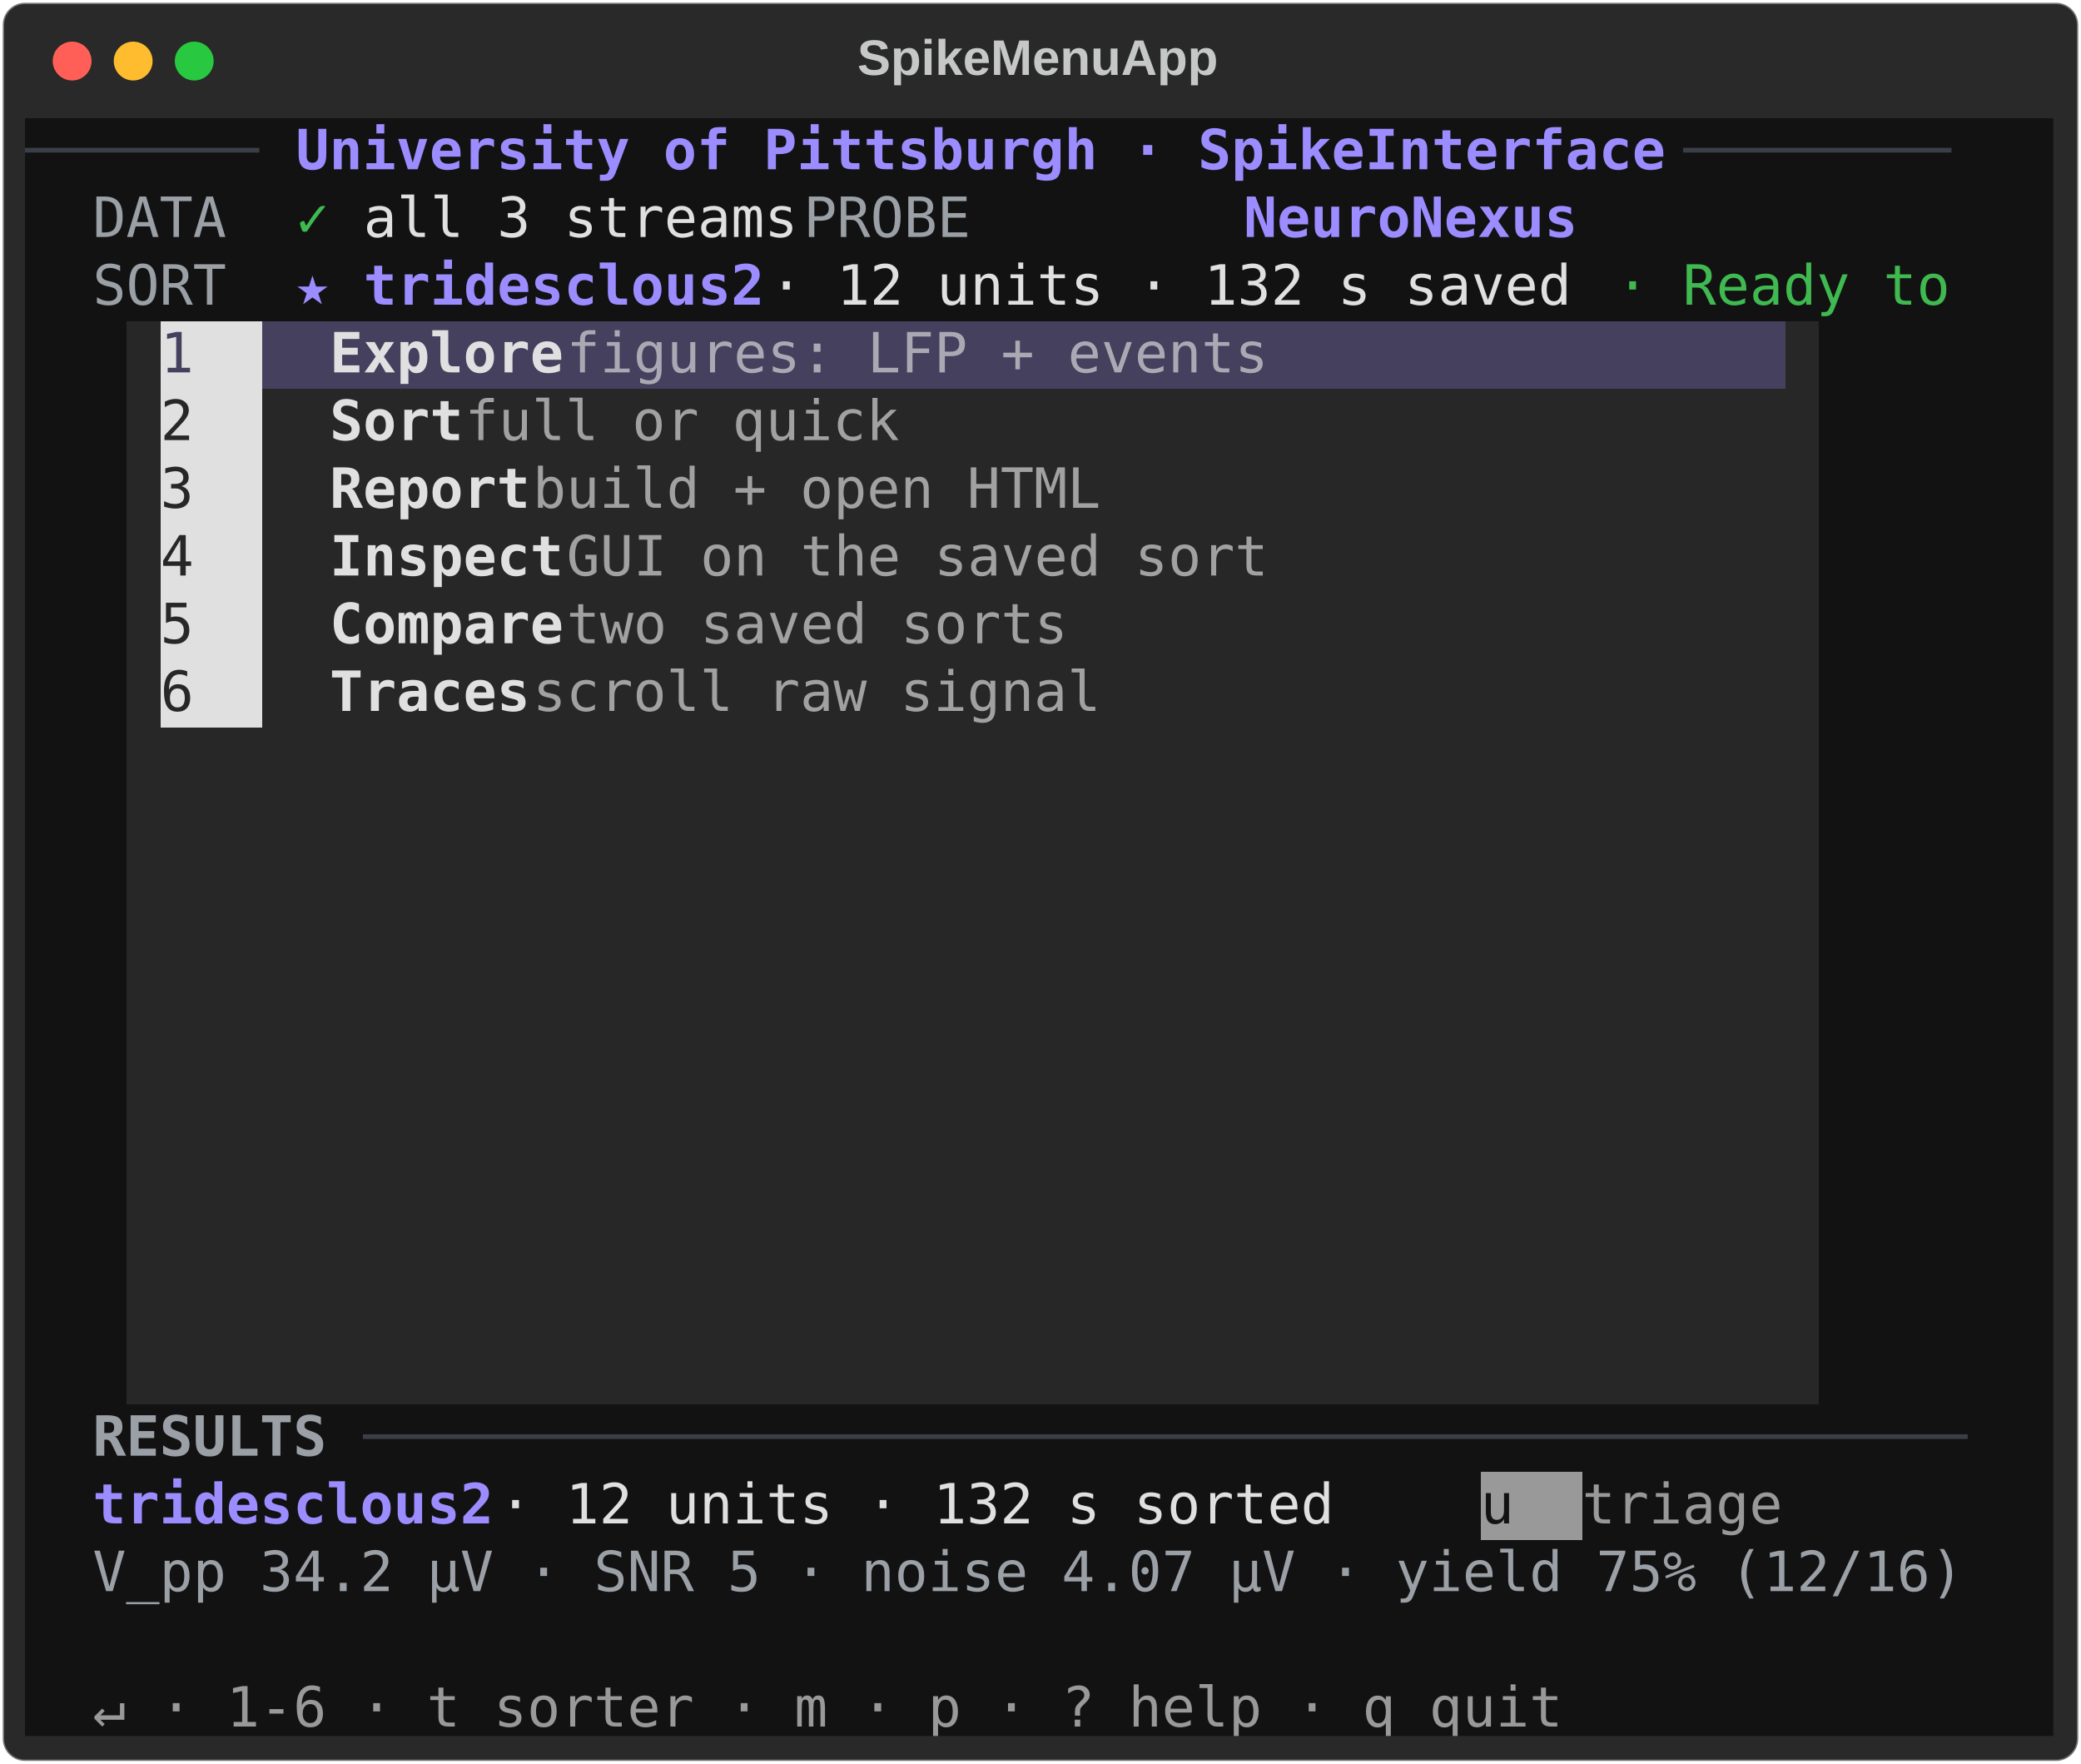
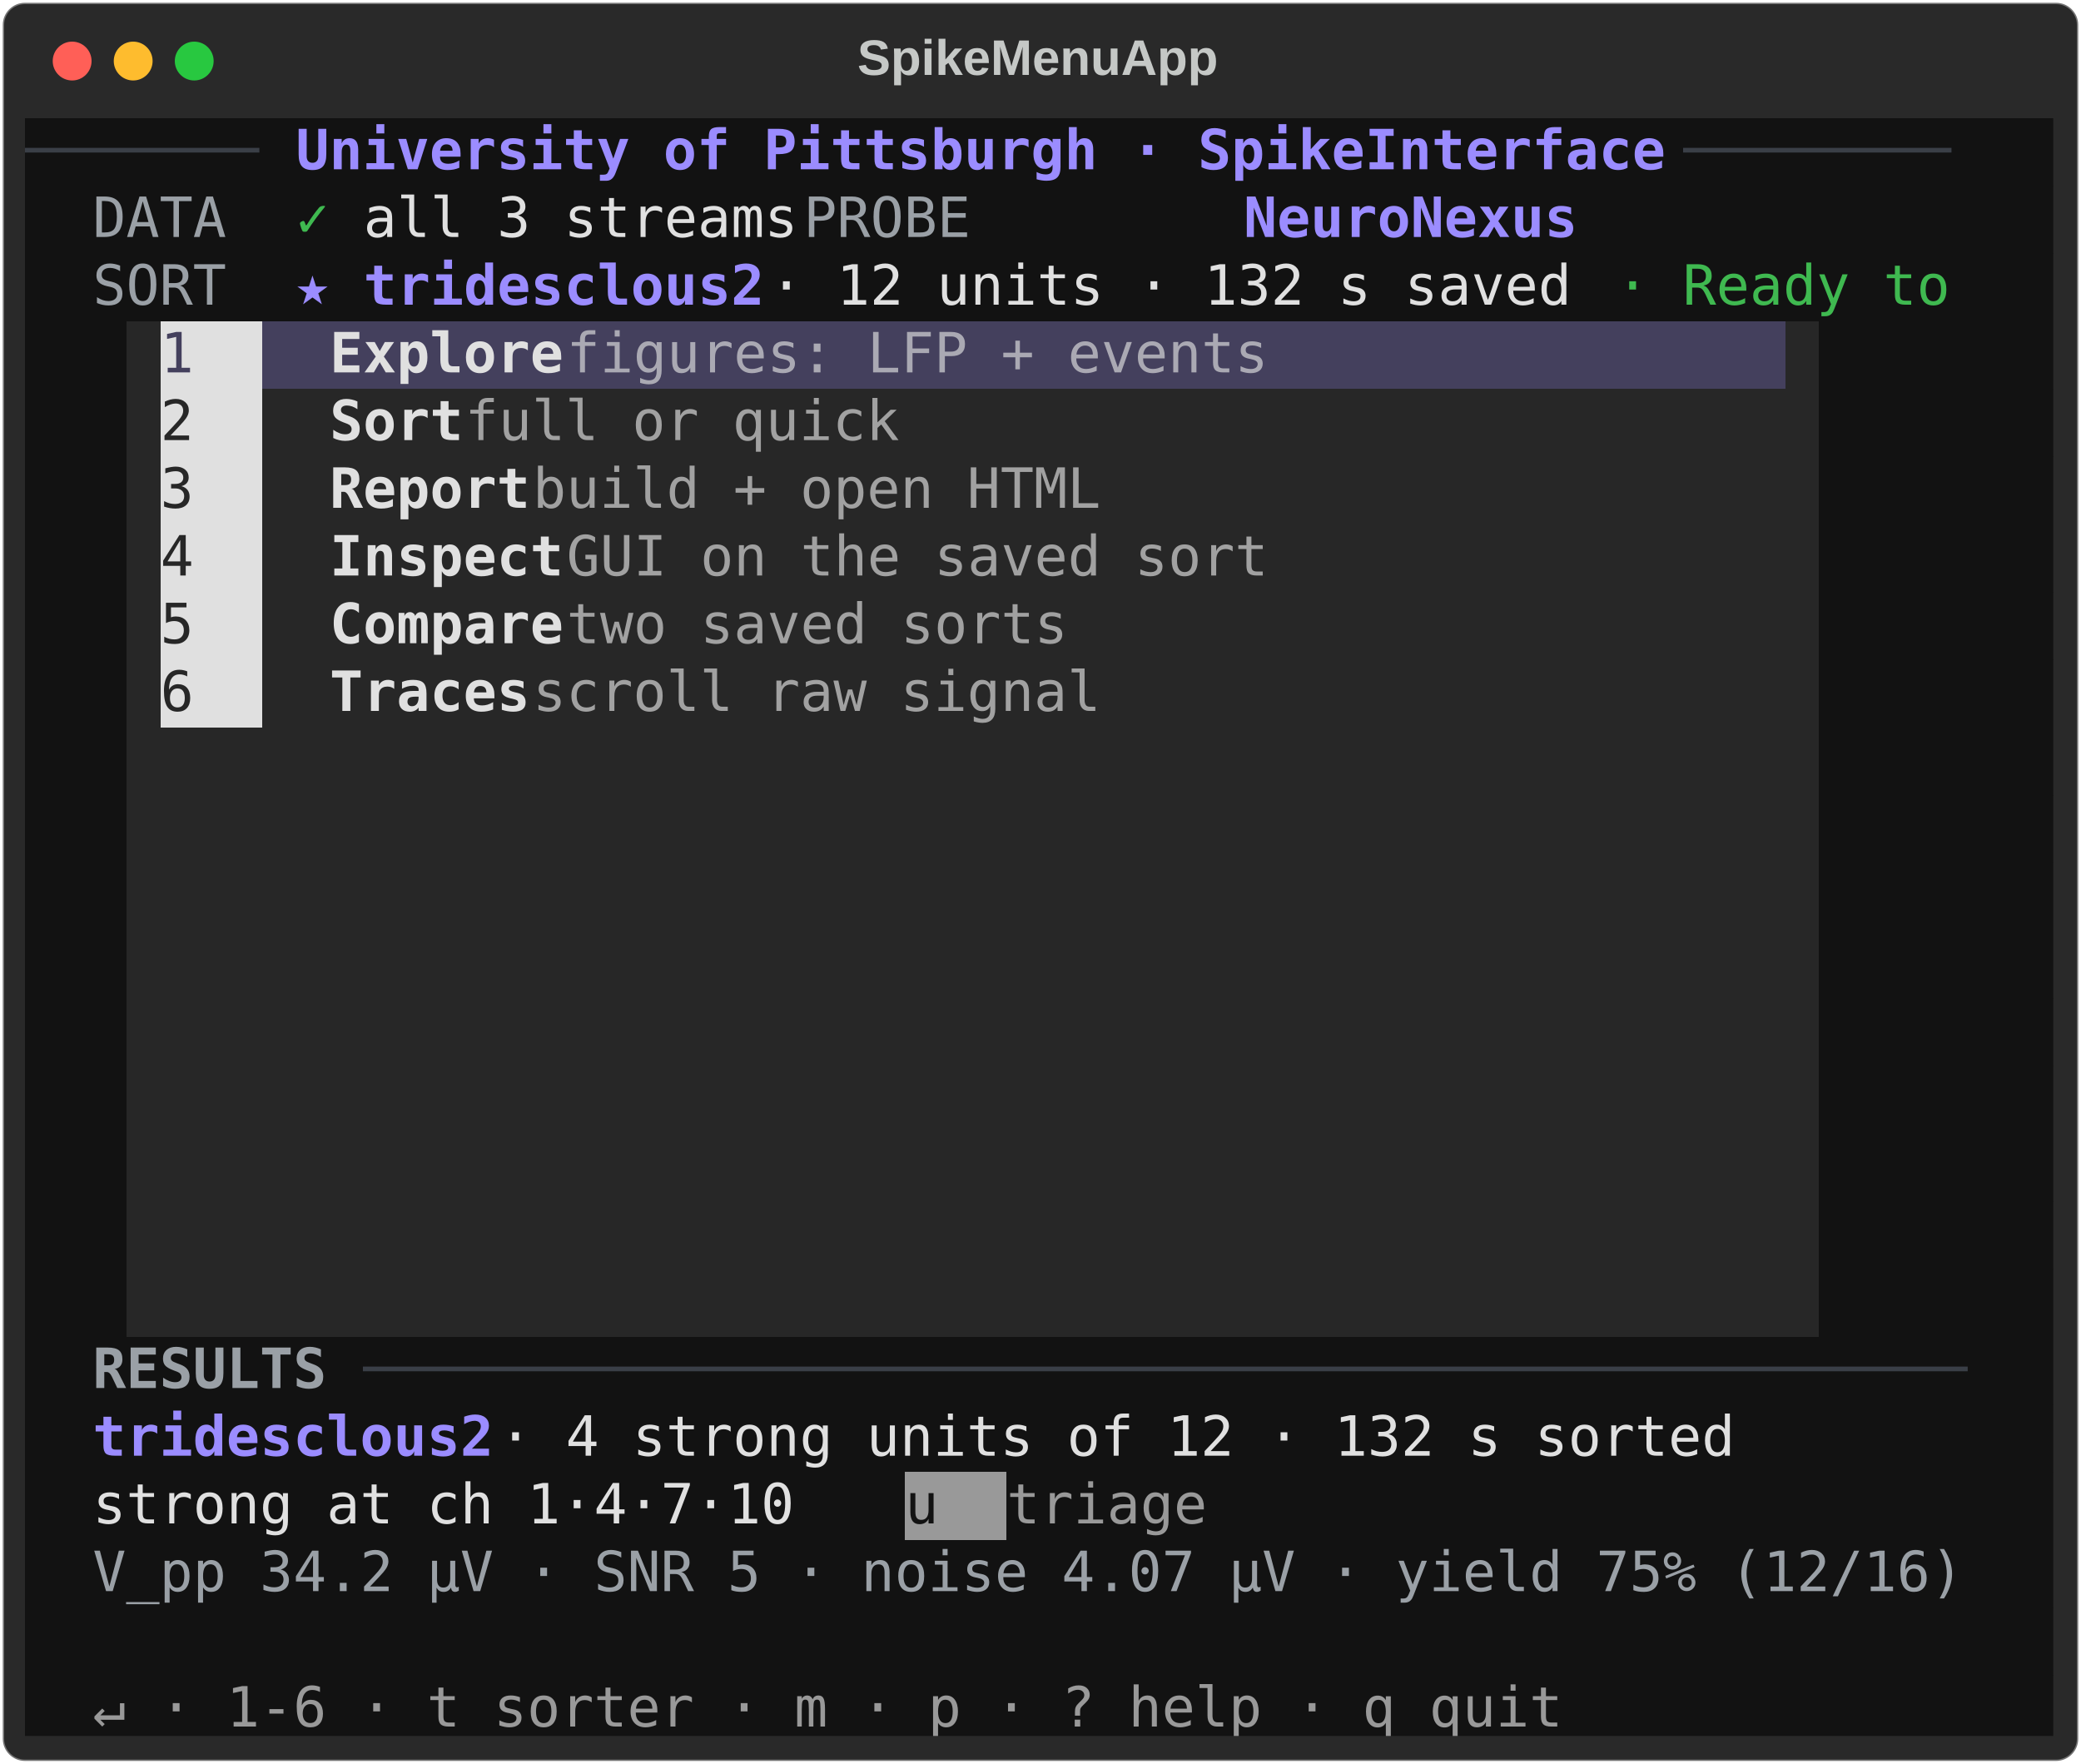
<svg xmlns="http://www.w3.org/2000/svg" class="rich-terminal" viewBox="0 0 750 635.6">
  <style>

    @font-face {
        font-family: "Fira Code";
        src: local("FiraCode-Regular"),
                url("https://cdnjs.cloudflare.com/ajax/libs/firacode/6.2.0/woff2/FiraCode-Regular.woff2") format("woff2"),
                url("https://cdnjs.cloudflare.com/ajax/libs/firacode/6.2.0/woff/FiraCode-Regular.woff") format("woff");
        font-style: normal;
        font-weight: 400;
    }
    @font-face {
        font-family: "Fira Code";
        src: local("FiraCode-Bold"),
                url("https://cdnjs.cloudflare.com/ajax/libs/firacode/6.2.0/woff2/FiraCode-Bold.woff2") format("woff2"),
                url("https://cdnjs.cloudflare.com/ajax/libs/firacode/6.2.0/woff/FiraCode-Bold.woff") format("woff");
        font-style: bold;
        font-weight: 700;
    }

-     .terminal-2821001274-matrix {
+     .terminal-954716469-matrix {
        font-family: Fira Code, monospace;
        font-size: 20px;
        line-height: 24.4px;
        font-variant-east-asian: full-width;
    }

-     .terminal-2821001274-title {
+     .terminal-954716469-title {
        font-size: 18px;
        font-weight: bold;
        font-family: arial;
    }

-     .terminal-2821001274-r1 { fill: #3a3f47 }
- .terminal-2821001274-r2 { fill: #9b8cff;font-weight: bold }
- .terminal-2821001274-r3 { fill: #e0e0e0 }
- .terminal-2821001274-r4 { fill: #c5c8c6 }
- .terminal-2821001274-r5 { fill: #9aa0a6 }
- .terminal-2821001274-r6 { fill: #3fb950 }
- .terminal-2821001274-r7 { fill: #44405d }
- .terminal-2821001274-r8 { fill: #e0e0e0;font-weight: bold }
- .terminal-2821001274-r9 { fill: #aaa9b3 }
- .terminal-2821001274-r10 { fill: #272727 }
- .terminal-2821001274-r11 { fill: #a1a1a1 }
- .terminal-2821001274-r12 { fill: #9aa0a6;font-weight: bold }
- .terminal-2821001274-r13 { fill: #121212 }
- .terminal-2821001274-r14 { fill: #999999 }
+     .terminal-954716469-r1 { fill: #3a3f47 }
+ .terminal-954716469-r2 { fill: #9b8cff;font-weight: bold }
+ .terminal-954716469-r3 { fill: #e0e0e0 }
+ .terminal-954716469-r4 { fill: #c5c8c6 }
+ .terminal-954716469-r5 { fill: #9aa0a6 }
+ .terminal-954716469-r6 { fill: #3fb950 }
+ .terminal-954716469-r7 { fill: #44405d }
+ .terminal-954716469-r8 { fill: #e0e0e0;font-weight: bold }
+ .terminal-954716469-r9 { fill: #aaa9b3 }
+ .terminal-954716469-r10 { fill: #272727 }
+ .terminal-954716469-r11 { fill: #a1a1a1 }
+ .terminal-954716469-r12 { fill: #9aa0a6;font-weight: bold }
+ .terminal-954716469-r13 { fill: #121212 }
+ .terminal-954716469-r14 { fill: #999999 }
    </style>
  <defs>
-     <clipPath id="terminal-2821001274-clip-terminal">
+     <clipPath id="terminal-954716469-clip-terminal">
      <rect x="0" y="0" width="731.0" height="584.6" />
    </clipPath>
-     <clipPath id="terminal-2821001274-line-0">
+     <clipPath id="terminal-954716469-line-0">
      <rect x="0" y="1.5" width="732" height="24.65" />
    </clipPath>
-     <clipPath id="terminal-2821001274-line-1">
+     <clipPath id="terminal-954716469-line-1">
      <rect x="0" y="25.9" width="732" height="24.65" />
    </clipPath>
-     <clipPath id="terminal-2821001274-line-2">
+     <clipPath id="terminal-954716469-line-2">
      <rect x="0" y="50.3" width="732" height="24.65" />
    </clipPath>
-     <clipPath id="terminal-2821001274-line-3">
+     <clipPath id="terminal-954716469-line-3">
      <rect x="0" y="74.7" width="732" height="24.65" />
    </clipPath>
-     <clipPath id="terminal-2821001274-line-4">
+     <clipPath id="terminal-954716469-line-4">
      <rect x="0" y="99.1" width="732" height="24.65" />
    </clipPath>
-     <clipPath id="terminal-2821001274-line-5">
+     <clipPath id="terminal-954716469-line-5">
      <rect x="0" y="123.5" width="732" height="24.65" />
    </clipPath>
-     <clipPath id="terminal-2821001274-line-6">
+     <clipPath id="terminal-954716469-line-6">
      <rect x="0" y="147.9" width="732" height="24.65" />
    </clipPath>
-     <clipPath id="terminal-2821001274-line-7">
+     <clipPath id="terminal-954716469-line-7">
      <rect x="0" y="172.3" width="732" height="24.65" />
    </clipPath>
-     <clipPath id="terminal-2821001274-line-8">
+     <clipPath id="terminal-954716469-line-8">
      <rect x="0" y="196.7" width="732" height="24.65" />
    </clipPath>
-     <clipPath id="terminal-2821001274-line-9">
+     <clipPath id="terminal-954716469-line-9">
      <rect x="0" y="221.1" width="732" height="24.65" />
    </clipPath>
-     <clipPath id="terminal-2821001274-line-10">
+     <clipPath id="terminal-954716469-line-10">
      <rect x="0" y="245.5" width="732" height="24.65" />
    </clipPath>
-     <clipPath id="terminal-2821001274-line-11">
+     <clipPath id="terminal-954716469-line-11">
      <rect x="0" y="269.9" width="732" height="24.65" />
    </clipPath>
-     <clipPath id="terminal-2821001274-line-12">
+     <clipPath id="terminal-954716469-line-12">
      <rect x="0" y="294.3" width="732" height="24.65" />
    </clipPath>
-     <clipPath id="terminal-2821001274-line-13">
+     <clipPath id="terminal-954716469-line-13">
      <rect x="0" y="318.7" width="732" height="24.65" />
    </clipPath>
-     <clipPath id="terminal-2821001274-line-14">
+     <clipPath id="terminal-954716469-line-14">
      <rect x="0" y="343.1" width="732" height="24.65" />
    </clipPath>
-     <clipPath id="terminal-2821001274-line-15">
+     <clipPath id="terminal-954716469-line-15">
      <rect x="0" y="367.5" width="732" height="24.65" />
    </clipPath>
-     <clipPath id="terminal-2821001274-line-16">
+     <clipPath id="terminal-954716469-line-16">
      <rect x="0" y="391.9" width="732" height="24.65" />
    </clipPath>
-     <clipPath id="terminal-2821001274-line-17">
+     <clipPath id="terminal-954716469-line-17">
      <rect x="0" y="416.3" width="732" height="24.65" />
    </clipPath>
-     <clipPath id="terminal-2821001274-line-18">
+     <clipPath id="terminal-954716469-line-18">
      <rect x="0" y="440.7" width="732" height="24.65" />
    </clipPath>
-     <clipPath id="terminal-2821001274-line-19">
+     <clipPath id="terminal-954716469-line-19">
      <rect x="0" y="465.1" width="732" height="24.65" />
    </clipPath>
-     <clipPath id="terminal-2821001274-line-20">
+     <clipPath id="terminal-954716469-line-20">
      <rect x="0" y="489.5" width="732" height="24.65" />
    </clipPath>
-     <clipPath id="terminal-2821001274-line-21">
+     <clipPath id="terminal-954716469-line-21">
      <rect x="0" y="513.9" width="732" height="24.65" />
    </clipPath>
-     <clipPath id="terminal-2821001274-line-22">
+     <clipPath id="terminal-954716469-line-22">
      <rect x="0" y="538.3" width="732" height="24.65" />
    </clipPath>
  </defs>
  <rect fill="#292929" stroke="rgba(255,255,255,0.35)" stroke-width="1" x="1" y="1" width="748" height="633.6" rx="8" />
-   <text class="terminal-2821001274-title" fill="#c5c8c6" text-anchor="middle" x="374" y="27">SpikeMenuApp</text>
+   <text class="terminal-954716469-title" fill="#c5c8c6" text-anchor="middle" x="374" y="27">SpikeMenuApp</text>
  <g transform="translate(26,22)">
    <circle cx="0" cy="0" r="7" fill="#ff5f57" />
    <circle cx="22" cy="0" r="7" fill="#febc2e" />
    <circle cx="44" cy="0" r="7" fill="#28c840" />
  </g>
-   <g transform="translate(9, 41)" clip-path="url(#terminal-2821001274-clip-terminal)">
+   <g transform="translate(9, 41)" clip-path="url(#terminal-954716469-clip-terminal)">
    <rect fill="#121212" x="0" y="1.5" width="97.6" height="24.65" shape-rendering="crispEdges" />
    <rect fill="#121212" x="97.6" y="1.5" width="500.2" height="24.65" shape-rendering="crispEdges" />
    <rect fill="#121212" x="597.8" y="1.5" width="109.8" height="24.65" shape-rendering="crispEdges" />
    <rect fill="#121212" x="707.6" y="1.5" width="24.4" height="24.65" shape-rendering="crispEdges" />
    <rect fill="#121212" x="0" y="25.9" width="24.4" height="24.65" shape-rendering="crispEdges" />
    <rect fill="#121212" x="24.4" y="25.9" width="73.2" height="24.65" shape-rendering="crispEdges" />
    <rect fill="#121212" x="97.6" y="25.9" width="24.4" height="24.65" shape-rendering="crispEdges" />
    <rect fill="#121212" x="122" y="25.9" width="158.6" height="24.65" shape-rendering="crispEdges" />
    <rect fill="#121212" x="280.6" y="25.9" width="158.6" height="24.65" shape-rendering="crispEdges" />
    <rect fill="#121212" x="439.2" y="25.9" width="122" height="24.65" shape-rendering="crispEdges" />
    <rect fill="#121212" x="561.2" y="25.9" width="170.8" height="24.65" shape-rendering="crispEdges" />
    <rect fill="#121212" x="0" y="50.3" width="24.4" height="24.65" shape-rendering="crispEdges" />
    <rect fill="#121212" x="24.4" y="50.3" width="73.2" height="24.65" shape-rendering="crispEdges" />
    <rect fill="#121212" x="97.6" y="50.3" width="24.4" height="24.65" shape-rendering="crispEdges" />
    <rect fill="#121212" x="122" y="50.3" width="146.4" height="24.65" shape-rendering="crispEdges" />
    <rect fill="#121212" x="268.4" y="50.3" width="305" height="24.65" shape-rendering="crispEdges" />
    <rect fill="#121212" x="573.4" y="50.3" width="134.2" height="24.65" shape-rendering="crispEdges" />
    <rect fill="#121212" x="707.6" y="50.3" width="24.4" height="24.65" shape-rendering="crispEdges" />
    <rect fill="#121212" x="0" y="74.7" width="36.6" height="24.65" shape-rendering="crispEdges" />
    <rect fill="#272727" x="36.6" y="74.7" width="12.2" height="24.65" shape-rendering="crispEdges" />
    <rect fill="#e0e0e0" x="48.8" y="74.7" width="36.6" height="24.65" shape-rendering="crispEdges" />
    <rect fill="#44405d" x="85.4" y="74.7" width="24.4" height="24.65" shape-rendering="crispEdges" />
    <rect fill="#44405d" x="109.8" y="74.7" width="85.4" height="24.65" shape-rendering="crispEdges" />
    <rect fill="#44405d" x="195.2" y="74.7" width="292.8" height="24.65" shape-rendering="crispEdges" />
    <rect fill="#44405d" x="488" y="74.7" width="146.4" height="24.65" shape-rendering="crispEdges" />
    <rect fill="#272727" x="634.4" y="74.7" width="12.2" height="24.65" shape-rendering="crispEdges" />
    <rect fill="#121212" x="646.6" y="74.7" width="85.4" height="24.65" shape-rendering="crispEdges" />
    <rect fill="#121212" x="0" y="99.1" width="36.6" height="24.65" shape-rendering="crispEdges" />
    <rect fill="#272727" x="36.6" y="99.1" width="12.2" height="24.65" shape-rendering="crispEdges" />
    <rect fill="#e0e0e0" x="48.8" y="99.1" width="36.6" height="24.65" shape-rendering="crispEdges" />
    <rect fill="#272727" x="85.4" y="99.1" width="24.4" height="24.65" shape-rendering="crispEdges" />
    <rect fill="#272727" x="109.8" y="99.1" width="48.8" height="24.65" shape-rendering="crispEdges" />
    <rect fill="#272727" x="158.6" y="99.1" width="195.2" height="24.65" shape-rendering="crispEdges" />
    <rect fill="#272727" x="353.8" y="99.1" width="280.6" height="24.65" shape-rendering="crispEdges" />
    <rect fill="#272727" x="634.4" y="99.1" width="12.2" height="24.65" shape-rendering="crispEdges" />
    <rect fill="#121212" x="646.6" y="99.1" width="85.4" height="24.65" shape-rendering="crispEdges" />
    <rect fill="#121212" x="0" y="123.5" width="36.6" height="24.65" shape-rendering="crispEdges" />
    <rect fill="#272727" x="36.6" y="123.5" width="12.2" height="24.65" shape-rendering="crispEdges" />
    <rect fill="#e0e0e0" x="48.8" y="123.5" width="36.6" height="24.65" shape-rendering="crispEdges" />
    <rect fill="#272727" x="85.4" y="123.5" width="24.4" height="24.65" shape-rendering="crispEdges" />
    <rect fill="#272727" x="109.8" y="123.5" width="73.2" height="24.65" shape-rendering="crispEdges" />
    <rect fill="#272727" x="183" y="123.5" width="244" height="24.65" shape-rendering="crispEdges" />
    <rect fill="#272727" x="427" y="123.5" width="207.4" height="24.65" shape-rendering="crispEdges" />
    <rect fill="#272727" x="634.4" y="123.5" width="12.2" height="24.65" shape-rendering="crispEdges" />
    <rect fill="#121212" x="646.6" y="123.5" width="85.4" height="24.65" shape-rendering="crispEdges" />
    <rect fill="#121212" x="0" y="147.9" width="36.6" height="24.65" shape-rendering="crispEdges" />
    <rect fill="#272727" x="36.6" y="147.9" width="12.2" height="24.65" shape-rendering="crispEdges" />
    <rect fill="#e0e0e0" x="48.8" y="147.9" width="36.6" height="24.65" shape-rendering="crispEdges" />
    <rect fill="#272727" x="85.4" y="147.9" width="24.4" height="24.65" shape-rendering="crispEdges" />
    <rect fill="#272727" x="109.8" y="147.9" width="85.4" height="24.65" shape-rendering="crispEdges" />
    <rect fill="#272727" x="195.2" y="147.9" width="292.8" height="24.65" shape-rendering="crispEdges" />
    <rect fill="#272727" x="488" y="147.9" width="146.4" height="24.65" shape-rendering="crispEdges" />
    <rect fill="#272727" x="634.4" y="147.9" width="12.2" height="24.65" shape-rendering="crispEdges" />
    <rect fill="#121212" x="646.6" y="147.9" width="85.4" height="24.65" shape-rendering="crispEdges" />
    <rect fill="#121212" x="0" y="172.3" width="36.6" height="24.65" shape-rendering="crispEdges" />
    <rect fill="#272727" x="36.6" y="172.3" width="12.2" height="24.65" shape-rendering="crispEdges" />
    <rect fill="#e0e0e0" x="48.8" y="172.3" width="36.6" height="24.65" shape-rendering="crispEdges" />
    <rect fill="#272727" x="85.4" y="172.3" width="24.4" height="24.65" shape-rendering="crispEdges" />
    <rect fill="#272727" x="109.8" y="172.3" width="85.4" height="24.65" shape-rendering="crispEdges" />
    <rect fill="#272727" x="195.2" y="172.3" width="219.6" height="24.65" shape-rendering="crispEdges" />
    <rect fill="#272727" x="414.8" y="172.3" width="219.6" height="24.65" shape-rendering="crispEdges" />
    <rect fill="#272727" x="634.4" y="172.3" width="12.2" height="24.65" shape-rendering="crispEdges" />
    <rect fill="#121212" x="646.6" y="172.3" width="85.4" height="24.65" shape-rendering="crispEdges" />
    <rect fill="#121212" x="0" y="196.7" width="36.6" height="24.65" shape-rendering="crispEdges" />
    <rect fill="#272727" x="36.6" y="196.7" width="12.2" height="24.65" shape-rendering="crispEdges" />
    <rect fill="#e0e0e0" x="48.8" y="196.7" width="36.6" height="24.65" shape-rendering="crispEdges" />
    <rect fill="#272727" x="85.4" y="196.7" width="24.4" height="24.65" shape-rendering="crispEdges" />
    <rect fill="#272727" x="109.8" y="196.7" width="73.2" height="24.65" shape-rendering="crispEdges" />
    <rect fill="#272727" x="183" y="196.7" width="244" height="24.65" shape-rendering="crispEdges" />
    <rect fill="#272727" x="427" y="196.7" width="207.4" height="24.65" shape-rendering="crispEdges" />
    <rect fill="#272727" x="634.4" y="196.7" width="12.2" height="24.65" shape-rendering="crispEdges" />
    <rect fill="#121212" x="646.6" y="196.7" width="85.4" height="24.65" shape-rendering="crispEdges" />
    <rect fill="#121212" x="0" y="221.1" width="36.6" height="24.65" shape-rendering="crispEdges" />
    <rect fill="#272727" x="36.6" y="221.1" width="12.2" height="24.65" shape-rendering="crispEdges" />
    <rect fill="#272727" x="48.8" y="221.1" width="585.6" height="24.65" shape-rendering="crispEdges" />
    <rect fill="#272727" x="634.4" y="221.1" width="12.2" height="24.65" shape-rendering="crispEdges" />
    <rect fill="#121212" x="646.6" y="221.1" width="85.4" height="24.65" shape-rendering="crispEdges" />
    <rect fill="#121212" x="0" y="245.5" width="36.6" height="24.65" shape-rendering="crispEdges" />
    <rect fill="#272727" x="36.6" y="245.5" width="12.2" height="24.65" shape-rendering="crispEdges" />
    <rect fill="#272727" x="48.8" y="245.5" width="585.6" height="24.65" shape-rendering="crispEdges" />
    <rect fill="#272727" x="634.4" y="245.5" width="12.2" height="24.65" shape-rendering="crispEdges" />
    <rect fill="#121212" x="646.6" y="245.5" width="85.4" height="24.65" shape-rendering="crispEdges" />
    <rect fill="#121212" x="0" y="269.9" width="36.6" height="24.65" shape-rendering="crispEdges" />
    <rect fill="#272727" x="36.6" y="269.9" width="12.2" height="24.65" shape-rendering="crispEdges" />
    <rect fill="#272727" x="48.8" y="269.9" width="585.6" height="24.65" shape-rendering="crispEdges" />
    <rect fill="#272727" x="634.4" y="269.9" width="12.2" height="24.65" shape-rendering="crispEdges" />
    <rect fill="#121212" x="646.6" y="269.9" width="85.4" height="24.65" shape-rendering="crispEdges" />
    <rect fill="#121212" x="0" y="294.3" width="36.6" height="24.65" shape-rendering="crispEdges" />
    <rect fill="#272727" x="36.6" y="294.3" width="12.2" height="24.65" shape-rendering="crispEdges" />
    <rect fill="#272727" x="48.8" y="294.3" width="585.6" height="24.65" shape-rendering="crispEdges" />
    <rect fill="#272727" x="634.4" y="294.3" width="12.2" height="24.65" shape-rendering="crispEdges" />
    <rect fill="#121212" x="646.6" y="294.3" width="85.4" height="24.65" shape-rendering="crispEdges" />
    <rect fill="#121212" x="0" y="318.7" width="36.6" height="24.65" shape-rendering="crispEdges" />
    <rect fill="#272727" x="36.6" y="318.7" width="12.2" height="24.65" shape-rendering="crispEdges" />
    <rect fill="#272727" x="48.8" y="318.7" width="585.6" height="24.65" shape-rendering="crispEdges" />
    <rect fill="#272727" x="634.4" y="318.7" width="12.2" height="24.65" shape-rendering="crispEdges" />
    <rect fill="#121212" x="646.6" y="318.7" width="85.4" height="24.65" shape-rendering="crispEdges" />
    <rect fill="#121212" x="0" y="343.1" width="36.6" height="24.65" shape-rendering="crispEdges" />
    <rect fill="#272727" x="36.6" y="343.1" width="12.2" height="24.65" shape-rendering="crispEdges" />
    <rect fill="#272727" x="48.8" y="343.1" width="585.6" height="24.65" shape-rendering="crispEdges" />
    <rect fill="#272727" x="634.4" y="343.1" width="12.2" height="24.65" shape-rendering="crispEdges" />
    <rect fill="#121212" x="646.6" y="343.1" width="85.4" height="24.65" shape-rendering="crispEdges" />
    <rect fill="#121212" x="0" y="367.5" width="36.6" height="24.65" shape-rendering="crispEdges" />
    <rect fill="#272727" x="36.6" y="367.5" width="12.2" height="24.65" shape-rendering="crispEdges" />
    <rect fill="#272727" x="48.8" y="367.5" width="585.6" height="24.65" shape-rendering="crispEdges" />
    <rect fill="#272727" x="634.4" y="367.5" width="12.2" height="24.65" shape-rendering="crispEdges" />
    <rect fill="#121212" x="646.6" y="367.5" width="85.4" height="24.65" shape-rendering="crispEdges" />
    <rect fill="#121212" x="0" y="391.9" width="36.6" height="24.65" shape-rendering="crispEdges" />
    <rect fill="#272727" x="36.6" y="391.9" width="12.2" height="24.65" shape-rendering="crispEdges" />
    <rect fill="#272727" x="48.8" y="391.9" width="585.6" height="24.65" shape-rendering="crispEdges" />
    <rect fill="#272727" x="634.4" y="391.9" width="12.2" height="24.65" shape-rendering="crispEdges" />
    <rect fill="#121212" x="646.6" y="391.9" width="85.4" height="24.65" shape-rendering="crispEdges" />
    <rect fill="#121212" x="0" y="416.3" width="36.6" height="24.65" shape-rendering="crispEdges" />
    <rect fill="#272727" x="36.6" y="416.3" width="12.2" height="24.65" shape-rendering="crispEdges" />
    <rect fill="#272727" x="48.8" y="416.3" width="585.6" height="24.65" shape-rendering="crispEdges" />
    <rect fill="#272727" x="634.4" y="416.3" width="12.2" height="24.65" shape-rendering="crispEdges" />
    <rect fill="#121212" x="646.6" y="416.3" width="85.4" height="24.65" shape-rendering="crispEdges" />
-     <rect fill="#121212" x="0" y="440.7" width="36.6" height="24.65" shape-rendering="crispEdges" />
-     <rect fill="#272727" x="36.6" y="440.7" width="12.2" height="24.65" shape-rendering="crispEdges" />
-     <rect fill="#272727" x="48.8" y="440.7" width="585.6" height="24.65" shape-rendering="crispEdges" />
-     <rect fill="#272727" x="634.4" y="440.7" width="12.2" height="24.65" shape-rendering="crispEdges" />
-     <rect fill="#121212" x="646.6" y="440.7" width="85.4" height="24.65" shape-rendering="crispEdges" />
+     <rect fill="#121212" x="0" y="440.7" width="24.4" height="24.65" shape-rendering="crispEdges" />
+     <rect fill="#121212" x="24.4" y="440.7" width="97.6" height="24.65" shape-rendering="crispEdges" />
+     <rect fill="#121212" x="122" y="440.7" width="585.6" height="24.65" shape-rendering="crispEdges" />
+     <rect fill="#121212" x="707.6" y="440.7" width="24.4" height="24.65" shape-rendering="crispEdges" />
    <rect fill="#121212" x="0" y="465.1" width="24.4" height="24.65" shape-rendering="crispEdges" />
-     <rect fill="#121212" x="24.4" y="465.1" width="97.6" height="24.65" shape-rendering="crispEdges" />
-     <rect fill="#121212" x="122" y="465.1" width="585.6" height="24.65" shape-rendering="crispEdges" />
-     <rect fill="#121212" x="707.6" y="465.1" width="24.4" height="24.65" shape-rendering="crispEdges" />
+     <rect fill="#121212" x="24.4" y="465.1" width="146.4" height="24.65" shape-rendering="crispEdges" />
+     <rect fill="#121212" x="170.8" y="465.1" width="463.6" height="24.65" shape-rendering="crispEdges" />
+     <rect fill="#121212" x="634.4" y="465.1" width="97.6" height="24.65" shape-rendering="crispEdges" />
    <rect fill="#121212" x="0" y="489.5" width="24.4" height="24.65" shape-rendering="crispEdges" />
-     <rect fill="#121212" x="24.4" y="489.5" width="146.4" height="24.65" shape-rendering="crispEdges" />
-     <rect fill="#121212" x="170.8" y="489.5" width="353.8" height="24.65" shape-rendering="crispEdges" />
-     <rect fill="#999999" x="524.6" y="489.5" width="36.6" height="24.65" shape-rendering="crispEdges" />
-     <rect fill="#121212" x="561.2" y="489.5" width="85.4" height="24.65" shape-rendering="crispEdges" />
-     <rect fill="#121212" x="646.6" y="489.5" width="85.4" height="24.65" shape-rendering="crispEdges" />
+     <rect fill="#121212" x="24.4" y="489.5" width="292.8" height="24.65" shape-rendering="crispEdges" />
+     <rect fill="#999999" x="317.2" y="489.5" width="36.6" height="24.65" shape-rendering="crispEdges" />
+     <rect fill="#121212" x="353.8" y="489.5" width="85.4" height="24.65" shape-rendering="crispEdges" />
+     <rect fill="#121212" x="439.2" y="489.5" width="292.8" height="24.65" shape-rendering="crispEdges" />
    <rect fill="#121212" x="0" y="513.9" width="24.4" height="24.65" shape-rendering="crispEdges" />
    <rect fill="#121212" x="24.4" y="513.9" width="683.2" height="24.65" shape-rendering="crispEdges" />
    <rect fill="#121212" x="707.6" y="513.9" width="24.4" height="24.65" shape-rendering="crispEdges" />
    <rect fill="#121212" x="0" y="538.3" width="24.4" height="24.65" shape-rendering="crispEdges" />
    <rect fill="#121212" x="24.4" y="538.3" width="0" height="24.65" shape-rendering="crispEdges" />
    <rect fill="#121212" x="24.4" y="538.3" width="707.6" height="24.65" shape-rendering="crispEdges" />
    <rect fill="#121212" x="0" y="562.7" width="24.4" height="24.65" shape-rendering="crispEdges" />
    <rect fill="#121212" x="24.4" y="562.7" width="536.8" height="24.65" shape-rendering="crispEdges" />
    <rect fill="#121212" x="561.2" y="562.7" width="170.8" height="24.65" shape-rendering="crispEdges" />
-     <g class="terminal-2821001274-matrix">
-       <text class="terminal-2821001274-r1" x="0" y="20" textLength="97.6" clip-path="url(#terminal-2821001274-line-0)">─────── </text>
-       <text class="terminal-2821001274-r2" x="97.6" y="20" textLength="500.2" clip-path="url(#terminal-2821001274-line-0)">University of Pittsburgh · SpikeInterface</text>
-       <text class="terminal-2821001274-r1" x="597.8" y="20" textLength="109.8" clip-path="url(#terminal-2821001274-line-0)"> ────────</text>
-       <text class="terminal-2821001274-r4" x="732" y="20" textLength="12.2" clip-path="url(#terminal-2821001274-line-0)">
- </text>
-       <text class="terminal-2821001274-r5" x="24.4" y="44.4" textLength="73.2" clip-path="url(#terminal-2821001274-line-1)">DATA  </text>
-       <text class="terminal-2821001274-r6" x="97.6" y="44.4" textLength="24.4" clip-path="url(#terminal-2821001274-line-1)">✓ </text>
-       <text class="terminal-2821001274-r3" x="122" y="44.4" textLength="158.6" clip-path="url(#terminal-2821001274-line-1)">all 3 streams</text>
-       <text class="terminal-2821001274-r5" x="280.6" y="44.4" textLength="158.6" clip-path="url(#terminal-2821001274-line-1)">      PROBE  </text>
-       <text class="terminal-2821001274-r2" x="439.2" y="44.4" textLength="122" clip-path="url(#terminal-2821001274-line-1)">NeuroNexus</text>
-       <text class="terminal-2821001274-r4" x="732" y="44.4" textLength="12.2" clip-path="url(#terminal-2821001274-line-1)">
- </text>
-       <text class="terminal-2821001274-r5" x="24.4" y="68.8" textLength="73.2" clip-path="url(#terminal-2821001274-line-2)">SORT  </text>
-       <text class="terminal-2821001274-r2" x="97.6" y="68.8" textLength="24.4" clip-path="url(#terminal-2821001274-line-2)">★ </text>
-       <text class="terminal-2821001274-r2" x="122" y="68.8" textLength="146.4" clip-path="url(#terminal-2821001274-line-2)">tridesclous2</text>
-       <text class="terminal-2821001274-r3" x="268.4" y="68.8" textLength="305" clip-path="url(#terminal-2821001274-line-2)"> · 12 units · 132 s saved</text>
-       <text class="terminal-2821001274-r6" x="573.4" y="68.8" textLength="134.2" clip-path="url(#terminal-2821001274-line-2)"> · Ready to</text>
-       <text class="terminal-2821001274-r4" x="732" y="68.8" textLength="12.2" clip-path="url(#terminal-2821001274-line-2)">
- </text>
-       <text class="terminal-2821001274-r7" x="48.8" y="93.2" textLength="36.6" clip-path="url(#terminal-2821001274-line-3)"> 1 </text>
-       <text class="terminal-2821001274-r8" x="109.8" y="93.2" textLength="85.4" clip-path="url(#terminal-2821001274-line-3)">Explore</text>
-       <text class="terminal-2821001274-r9" x="195.2" y="93.2" textLength="292.8" clip-path="url(#terminal-2821001274-line-3)">   figures: LFP + events</text>
-       <text class="terminal-2821001274-r4" x="732" y="93.2" textLength="12.2" clip-path="url(#terminal-2821001274-line-3)">
- </text>
-       <text class="terminal-2821001274-r10" x="48.8" y="117.6" textLength="36.6" clip-path="url(#terminal-2821001274-line-4)"> 2 </text>
-       <text class="terminal-2821001274-r8" x="109.8" y="117.6" textLength="48.8" clip-path="url(#terminal-2821001274-line-4)">Sort</text>
-       <text class="terminal-2821001274-r11" x="158.6" y="117.6" textLength="195.2" clip-path="url(#terminal-2821001274-line-4)">   full or quick</text>
-       <text class="terminal-2821001274-r4" x="732" y="117.6" textLength="12.2" clip-path="url(#terminal-2821001274-line-4)">
- </text>
-       <text class="terminal-2821001274-r10" x="48.8" y="142" textLength="36.6" clip-path="url(#terminal-2821001274-line-5)"> 3 </text>
-       <text class="terminal-2821001274-r8" x="109.8" y="142" textLength="73.2" clip-path="url(#terminal-2821001274-line-5)">Report</text>
-       <text class="terminal-2821001274-r11" x="183" y="142" textLength="244" clip-path="url(#terminal-2821001274-line-5)">   build + open HTML</text>
-       <text class="terminal-2821001274-r4" x="732" y="142" textLength="12.2" clip-path="url(#terminal-2821001274-line-5)">
- </text>
-       <text class="terminal-2821001274-r10" x="48.8" y="166.4" textLength="36.6" clip-path="url(#terminal-2821001274-line-6)"> 4 </text>
-       <text class="terminal-2821001274-r8" x="109.8" y="166.4" textLength="85.4" clip-path="url(#terminal-2821001274-line-6)">Inspect</text>
-       <text class="terminal-2821001274-r11" x="195.2" y="166.4" textLength="292.8" clip-path="url(#terminal-2821001274-line-6)">   GUI on the saved sort</text>
-       <text class="terminal-2821001274-r4" x="732" y="166.4" textLength="12.2" clip-path="url(#terminal-2821001274-line-6)">
- </text>
-       <text class="terminal-2821001274-r10" x="48.8" y="190.8" textLength="36.6" clip-path="url(#terminal-2821001274-line-7)"> 5 </text>
-       <text class="terminal-2821001274-r8" x="109.8" y="190.8" textLength="85.4" clip-path="url(#terminal-2821001274-line-7)">Compare</text>
-       <text class="terminal-2821001274-r11" x="195.2" y="190.8" textLength="219.6" clip-path="url(#terminal-2821001274-line-7)">   two saved sorts</text>
-       <text class="terminal-2821001274-r4" x="732" y="190.8" textLength="12.2" clip-path="url(#terminal-2821001274-line-7)">
- </text>
-       <text class="terminal-2821001274-r10" x="48.8" y="215.2" textLength="36.6" clip-path="url(#terminal-2821001274-line-8)"> 6 </text>
-       <text class="terminal-2821001274-r8" x="109.8" y="215.2" textLength="73.2" clip-path="url(#terminal-2821001274-line-8)">Traces</text>
-       <text class="terminal-2821001274-r11" x="183" y="215.2" textLength="244" clip-path="url(#terminal-2821001274-line-8)">   scroll raw signal</text>
-       <text class="terminal-2821001274-r4" x="732" y="215.2" textLength="12.2" clip-path="url(#terminal-2821001274-line-8)">
- </text>
-       <text class="terminal-2821001274-r4" x="732" y="239.6" textLength="12.2" clip-path="url(#terminal-2821001274-line-9)">
- </text>
-       <text class="terminal-2821001274-r4" x="732" y="264" textLength="12.2" clip-path="url(#terminal-2821001274-line-10)">
- </text>
-       <text class="terminal-2821001274-r4" x="732" y="288.4" textLength="12.2" clip-path="url(#terminal-2821001274-line-11)">
- </text>
-       <text class="terminal-2821001274-r4" x="732" y="312.8" textLength="12.2" clip-path="url(#terminal-2821001274-line-12)">
- </text>
-       <text class="terminal-2821001274-r4" x="732" y="337.2" textLength="12.2" clip-path="url(#terminal-2821001274-line-13)">
- </text>
-       <text class="terminal-2821001274-r4" x="732" y="361.6" textLength="12.2" clip-path="url(#terminal-2821001274-line-14)">
- </text>
-       <text class="terminal-2821001274-r4" x="732" y="386" textLength="12.2" clip-path="url(#terminal-2821001274-line-15)">
- </text>
-       <text class="terminal-2821001274-r4" x="732" y="410.4" textLength="12.2" clip-path="url(#terminal-2821001274-line-16)">
- </text>
-       <text class="terminal-2821001274-r4" x="732" y="434.8" textLength="12.2" clip-path="url(#terminal-2821001274-line-17)">
- </text>
-       <text class="terminal-2821001274-r4" x="732" y="459.2" textLength="12.2" clip-path="url(#terminal-2821001274-line-18)">
- </text>
-       <text class="terminal-2821001274-r12" x="24.4" y="483.6" textLength="97.6" clip-path="url(#terminal-2821001274-line-19)">RESULTS </text>
-       <text class="terminal-2821001274-r1" x="122" y="483.6" textLength="585.6" clip-path="url(#terminal-2821001274-line-19)">────────────────────────────────────────────────</text>
-       <text class="terminal-2821001274-r4" x="732" y="483.6" textLength="12.2" clip-path="url(#terminal-2821001274-line-19)">
- </text>
-       <text class="terminal-2821001274-r2" x="24.4" y="508" textLength="146.4" clip-path="url(#terminal-2821001274-line-20)">tridesclous2</text>
-       <text class="terminal-2821001274-r3" x="170.8" y="508" textLength="353.8" clip-path="url(#terminal-2821001274-line-20)"> · 12 units · 132 s sorted   </text>
-       <text class="terminal-2821001274-r13" x="524.6" y="508" textLength="36.6" clip-path="url(#terminal-2821001274-line-20)"> u </text>
-       <text class="terminal-2821001274-r14" x="561.2" y="508" textLength="85.4" clip-path="url(#terminal-2821001274-line-20)"> triage</text>
-       <text class="terminal-2821001274-r4" x="732" y="508" textLength="12.2" clip-path="url(#terminal-2821001274-line-20)">
- </text>
-       <text class="terminal-2821001274-r5" x="24.4" y="532.4" textLength="683.2" clip-path="url(#terminal-2821001274-line-21)">V_pp 34.2 µV · SNR 5 · noise 4.07 µV · yield 75% (12/16)</text>
-       <text class="terminal-2821001274-r4" x="732" y="532.4" textLength="12.2" clip-path="url(#terminal-2821001274-line-21)">
- </text>
-       <text class="terminal-2821001274-r4" x="732" y="556.8" textLength="12.2" clip-path="url(#terminal-2821001274-line-22)">
- </text>
-       <text class="terminal-2821001274-r14" x="24.4" y="581.2" textLength="536.8" clip-path="url(#terminal-2821001274-line-23)">↵ · 1-6 · t sorter · m · p · ? help · q quit</text>
+     <g class="terminal-954716469-matrix">
+       <text class="terminal-954716469-r1" x="0" y="20" textLength="97.6" clip-path="url(#terminal-954716469-line-0)">─────── </text>
+       <text class="terminal-954716469-r2" x="97.6" y="20" textLength="500.2" clip-path="url(#terminal-954716469-line-0)">University of Pittsburgh · SpikeInterface</text>
+       <text class="terminal-954716469-r1" x="597.8" y="20" textLength="109.8" clip-path="url(#terminal-954716469-line-0)"> ────────</text>
+       <text class="terminal-954716469-r4" x="732" y="20" textLength="12.2" clip-path="url(#terminal-954716469-line-0)">
+ </text>
+       <text class="terminal-954716469-r5" x="24.4" y="44.4" textLength="73.2" clip-path="url(#terminal-954716469-line-1)">DATA  </text>
+       <text class="terminal-954716469-r6" x="97.6" y="44.4" textLength="24.4" clip-path="url(#terminal-954716469-line-1)">✓ </text>
+       <text class="terminal-954716469-r3" x="122" y="44.4" textLength="158.6" clip-path="url(#terminal-954716469-line-1)">all 3 streams</text>
+       <text class="terminal-954716469-r5" x="280.6" y="44.4" textLength="158.6" clip-path="url(#terminal-954716469-line-1)">      PROBE  </text>
+       <text class="terminal-954716469-r2" x="439.2" y="44.4" textLength="122" clip-path="url(#terminal-954716469-line-1)">NeuroNexus</text>
+       <text class="terminal-954716469-r4" x="732" y="44.4" textLength="12.2" clip-path="url(#terminal-954716469-line-1)">
+ </text>
+       <text class="terminal-954716469-r5" x="24.4" y="68.8" textLength="73.2" clip-path="url(#terminal-954716469-line-2)">SORT  </text>
+       <text class="terminal-954716469-r2" x="97.6" y="68.8" textLength="24.4" clip-path="url(#terminal-954716469-line-2)">★ </text>
+       <text class="terminal-954716469-r2" x="122" y="68.8" textLength="146.4" clip-path="url(#terminal-954716469-line-2)">tridesclous2</text>
+       <text class="terminal-954716469-r3" x="268.4" y="68.8" textLength="305" clip-path="url(#terminal-954716469-line-2)"> · 12 units · 132 s saved</text>
+       <text class="terminal-954716469-r6" x="573.4" y="68.8" textLength="134.2" clip-path="url(#terminal-954716469-line-2)"> · Ready to</text>
+       <text class="terminal-954716469-r4" x="732" y="68.8" textLength="12.2" clip-path="url(#terminal-954716469-line-2)">
+ </text>
+       <text class="terminal-954716469-r7" x="48.8" y="93.2" textLength="36.6" clip-path="url(#terminal-954716469-line-3)"> 1 </text>
+       <text class="terminal-954716469-r8" x="109.8" y="93.2" textLength="85.4" clip-path="url(#terminal-954716469-line-3)">Explore</text>
+       <text class="terminal-954716469-r9" x="195.2" y="93.2" textLength="292.8" clip-path="url(#terminal-954716469-line-3)">   figures: LFP + events</text>
+       <text class="terminal-954716469-r4" x="732" y="93.2" textLength="12.2" clip-path="url(#terminal-954716469-line-3)">
+ </text>
+       <text class="terminal-954716469-r10" x="48.8" y="117.6" textLength="36.6" clip-path="url(#terminal-954716469-line-4)"> 2 </text>
+       <text class="terminal-954716469-r8" x="109.8" y="117.6" textLength="48.8" clip-path="url(#terminal-954716469-line-4)">Sort</text>
+       <text class="terminal-954716469-r11" x="158.6" y="117.6" textLength="195.2" clip-path="url(#terminal-954716469-line-4)">   full or quick</text>
+       <text class="terminal-954716469-r4" x="732" y="117.6" textLength="12.2" clip-path="url(#terminal-954716469-line-4)">
+ </text>
+       <text class="terminal-954716469-r10" x="48.8" y="142" textLength="36.6" clip-path="url(#terminal-954716469-line-5)"> 3 </text>
+       <text class="terminal-954716469-r8" x="109.8" y="142" textLength="73.2" clip-path="url(#terminal-954716469-line-5)">Report</text>
+       <text class="terminal-954716469-r11" x="183" y="142" textLength="244" clip-path="url(#terminal-954716469-line-5)">   build + open HTML</text>
+       <text class="terminal-954716469-r4" x="732" y="142" textLength="12.2" clip-path="url(#terminal-954716469-line-5)">
+ </text>
+       <text class="terminal-954716469-r10" x="48.8" y="166.4" textLength="36.6" clip-path="url(#terminal-954716469-line-6)"> 4 </text>
+       <text class="terminal-954716469-r8" x="109.8" y="166.4" textLength="85.4" clip-path="url(#terminal-954716469-line-6)">Inspect</text>
+       <text class="terminal-954716469-r11" x="195.2" y="166.4" textLength="292.8" clip-path="url(#terminal-954716469-line-6)">   GUI on the saved sort</text>
+       <text class="terminal-954716469-r4" x="732" y="166.4" textLength="12.2" clip-path="url(#terminal-954716469-line-6)">
+ </text>
+       <text class="terminal-954716469-r10" x="48.8" y="190.8" textLength="36.6" clip-path="url(#terminal-954716469-line-7)"> 5 </text>
+       <text class="terminal-954716469-r8" x="109.8" y="190.8" textLength="85.4" clip-path="url(#terminal-954716469-line-7)">Compare</text>
+       <text class="terminal-954716469-r11" x="195.2" y="190.8" textLength="219.6" clip-path="url(#terminal-954716469-line-7)">   two saved sorts</text>
+       <text class="terminal-954716469-r4" x="732" y="190.8" textLength="12.2" clip-path="url(#terminal-954716469-line-7)">
+ </text>
+       <text class="terminal-954716469-r10" x="48.8" y="215.2" textLength="36.6" clip-path="url(#terminal-954716469-line-8)"> 6 </text>
+       <text class="terminal-954716469-r8" x="109.8" y="215.2" textLength="73.2" clip-path="url(#terminal-954716469-line-8)">Traces</text>
+       <text class="terminal-954716469-r11" x="183" y="215.2" textLength="244" clip-path="url(#terminal-954716469-line-8)">   scroll raw signal</text>
+       <text class="terminal-954716469-r4" x="732" y="215.2" textLength="12.2" clip-path="url(#terminal-954716469-line-8)">
+ </text>
+       <text class="terminal-954716469-r4" x="732" y="239.6" textLength="12.2" clip-path="url(#terminal-954716469-line-9)">
+ </text>
+       <text class="terminal-954716469-r4" x="732" y="264" textLength="12.2" clip-path="url(#terminal-954716469-line-10)">
+ </text>
+       <text class="terminal-954716469-r4" x="732" y="288.4" textLength="12.2" clip-path="url(#terminal-954716469-line-11)">
+ </text>
+       <text class="terminal-954716469-r4" x="732" y="312.8" textLength="12.2" clip-path="url(#terminal-954716469-line-12)">
+ </text>
+       <text class="terminal-954716469-r4" x="732" y="337.2" textLength="12.2" clip-path="url(#terminal-954716469-line-13)">
+ </text>
+       <text class="terminal-954716469-r4" x="732" y="361.6" textLength="12.2" clip-path="url(#terminal-954716469-line-14)">
+ </text>
+       <text class="terminal-954716469-r4" x="732" y="386" textLength="12.2" clip-path="url(#terminal-954716469-line-15)">
+ </text>
+       <text class="terminal-954716469-r4" x="732" y="410.4" textLength="12.2" clip-path="url(#terminal-954716469-line-16)">
+ </text>
+       <text class="terminal-954716469-r4" x="732" y="434.8" textLength="12.2" clip-path="url(#terminal-954716469-line-17)">
+ </text>
+       <text class="terminal-954716469-r12" x="24.4" y="459.2" textLength="97.6" clip-path="url(#terminal-954716469-line-18)">RESULTS </text>
+       <text class="terminal-954716469-r1" x="122" y="459.2" textLength="585.6" clip-path="url(#terminal-954716469-line-18)">────────────────────────────────────────────────</text>
+       <text class="terminal-954716469-r4" x="732" y="459.2" textLength="12.2" clip-path="url(#terminal-954716469-line-18)">
+ </text>
+       <text class="terminal-954716469-r2" x="24.4" y="483.6" textLength="146.4" clip-path="url(#terminal-954716469-line-19)">tridesclous2</text>
+       <text class="terminal-954716469-r3" x="170.8" y="483.6" textLength="463.6" clip-path="url(#terminal-954716469-line-19)"> · 4 strong units of 12 · 132 s sorted</text>
+       <text class="terminal-954716469-r4" x="732" y="483.6" textLength="12.2" clip-path="url(#terminal-954716469-line-19)">
+ </text>
+       <text class="terminal-954716469-r3" x="24.4" y="508" textLength="292.8" clip-path="url(#terminal-954716469-line-20)">strong at ch 1·4·7·10   </text>
+       <text class="terminal-954716469-r13" x="317.2" y="508" textLength="36.6" clip-path="url(#terminal-954716469-line-20)"> u </text>
+       <text class="terminal-954716469-r14" x="353.8" y="508" textLength="85.4" clip-path="url(#terminal-954716469-line-20)"> triage</text>
+       <text class="terminal-954716469-r4" x="732" y="508" textLength="12.2" clip-path="url(#terminal-954716469-line-20)">
+ </text>
+       <text class="terminal-954716469-r5" x="24.4" y="532.4" textLength="683.2" clip-path="url(#terminal-954716469-line-21)">V_pp 34.2 µV · SNR 5 · noise 4.07 µV · yield 75% (12/16)</text>
+       <text class="terminal-954716469-r4" x="732" y="532.4" textLength="12.2" clip-path="url(#terminal-954716469-line-21)">
+ </text>
+       <text class="terminal-954716469-r4" x="732" y="556.8" textLength="12.2" clip-path="url(#terminal-954716469-line-22)">
+ </text>
+       <text class="terminal-954716469-r14" x="24.4" y="581.2" textLength="536.8" clip-path="url(#terminal-954716469-line-23)">↵ · 1-6 · t sorter · m · p · ? help · q quit</text>
    </g>
  </g>
</svg>
